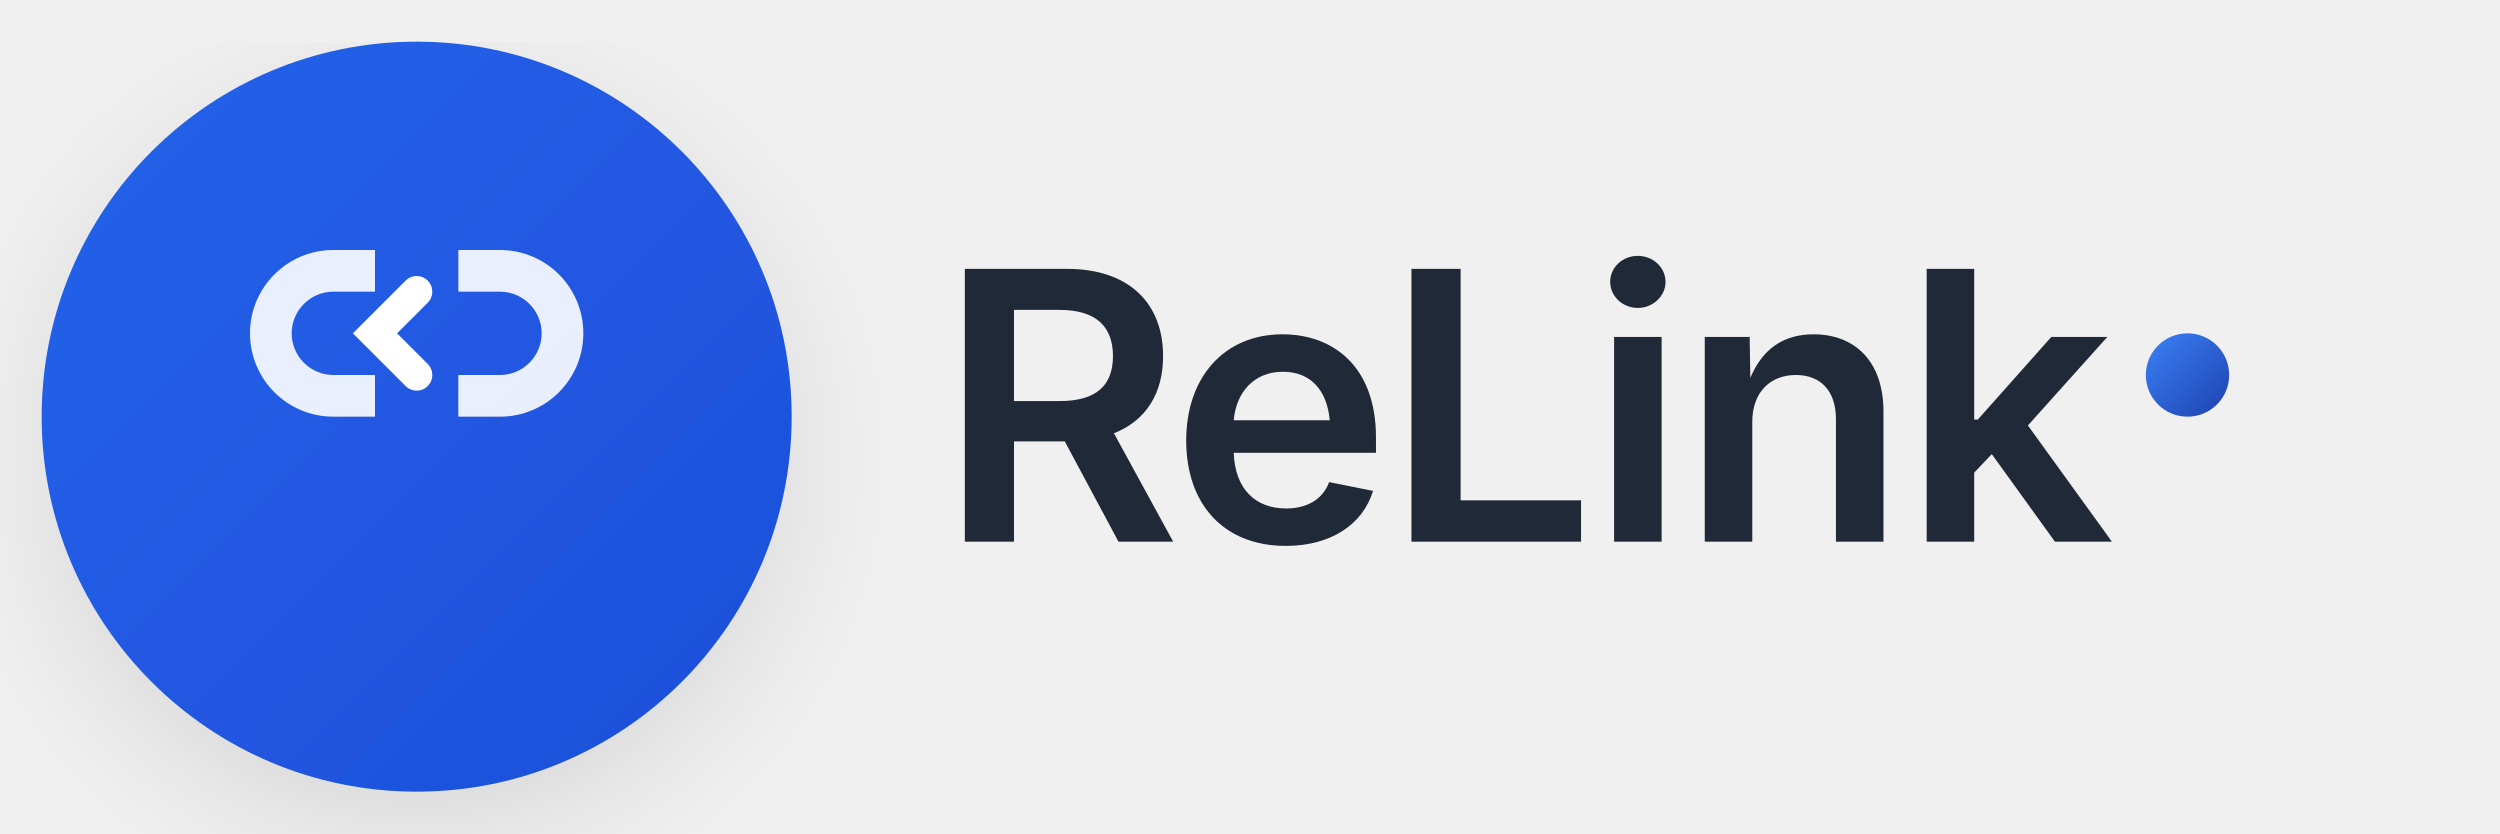
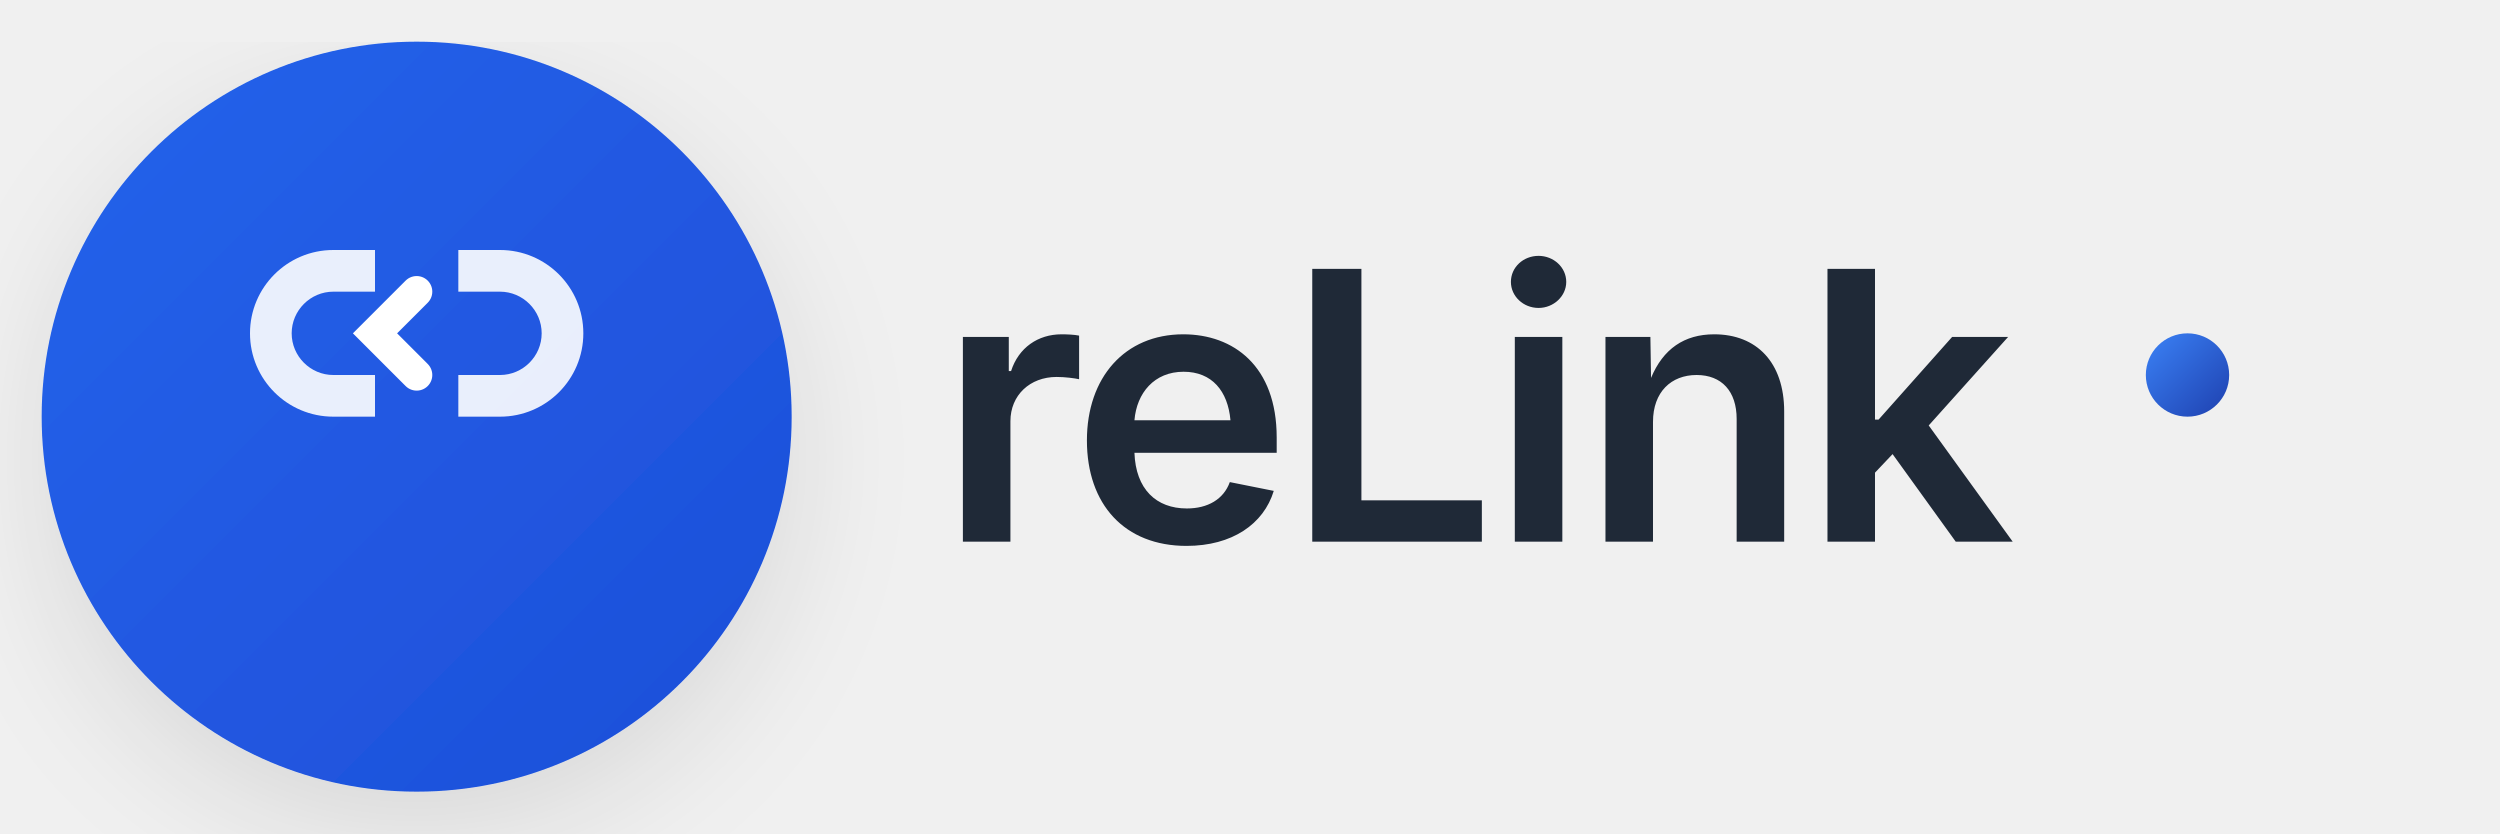
<svg xmlns="http://www.w3.org/2000/svg" width="120" height="40" viewBox="0 0 120 40">
  <defs>
    <linearGradient id="primaryGradient" x1="0%" y1="0%" x2="100%" y2="100%">
      <stop offset="0%" style="stop-color:#2563eb;stop-opacity:1" />
      <stop offset="100%" style="stop-color:#1d4ed8;stop-opacity:1" />
    </linearGradient>
    <linearGradient id="accentGradient" x1="0%" y1="0%" x2="100%" y2="100%">
      <stop offset="0%" style="stop-color:#3b82f6;stop-opacity:1" />
      <stop offset="100%" style="stop-color:#1e40af;stop-opacity:1" />
    </linearGradient>
    <filter id="shadow" x="-20%" y="-20%" width="140%" height="140%">
      <feDropShadow dx="0" dy="2" stdDeviation="3" flood-color="#000000" flood-opacity="0.1" />
    </filter>
  </defs>
  <circle cx="20" cy="20" r="18" fill="url(#primaryGradient)" filter="url(#shadow)" />
  <g transform="translate(8, 8)">
    <path d="M8 4C5.79 4 4 5.79 4 8s1.79 4 4 4h2v-2H8c-1.1 0-2-.9-2-2s.9-2 2-2h2V4H8z" fill="white" opacity="0.9" />
    <path d="M16 4h-2v2h2c1.1 0 2 .9 2 2s-.9 2-2 2h-2v2h2c2.21 0 4-1.79 4-4s-1.79-4-4-4z" fill="white" opacity="0.9" />
    <path d="M12 6l-2 2 2 2" stroke="white" stroke-width="1.5" fill="none" stroke-linecap="round" />
  </g>
  <text x="45" y="26" font-family="Inter, -apple-system, BlinkMacSystemFont, sans-serif" font-size="18" font-weight="600" fill="#1f2937" letter-spacing="-0.02em">
-     ReLink
+     reLink
  </text>
  <circle cx="105" cy="18" r="2" fill="url(#accentGradient)" />
</svg>
